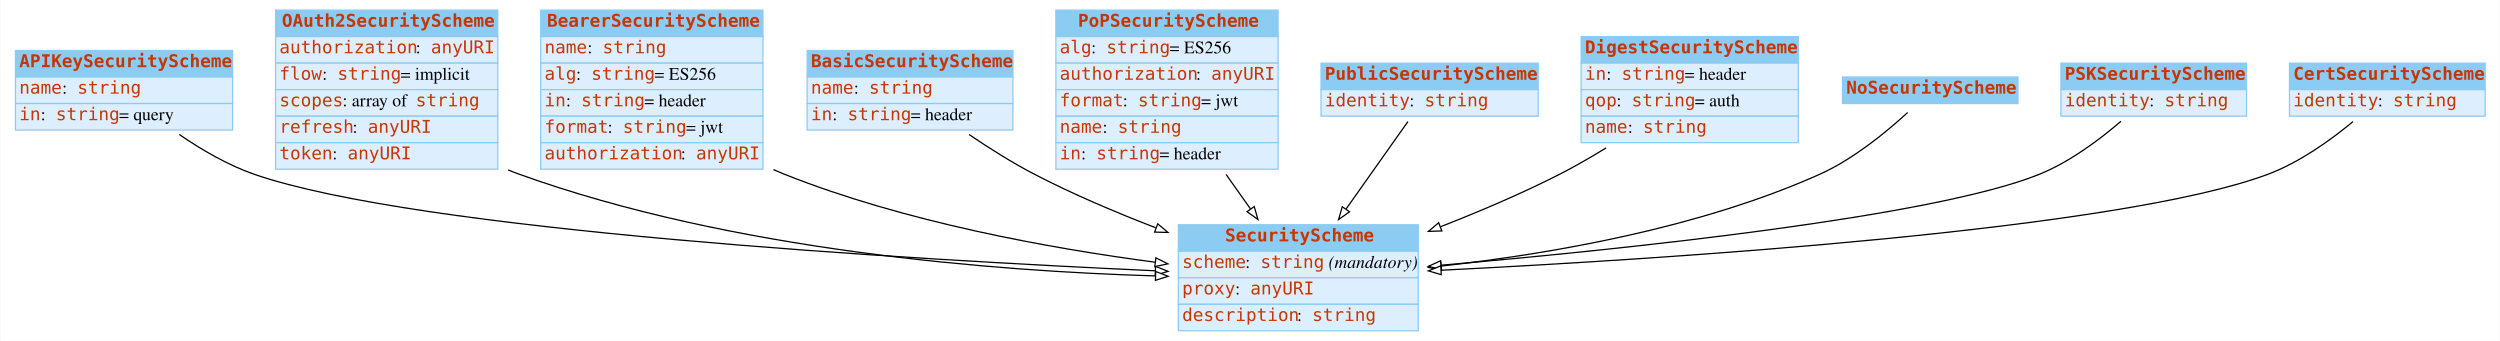
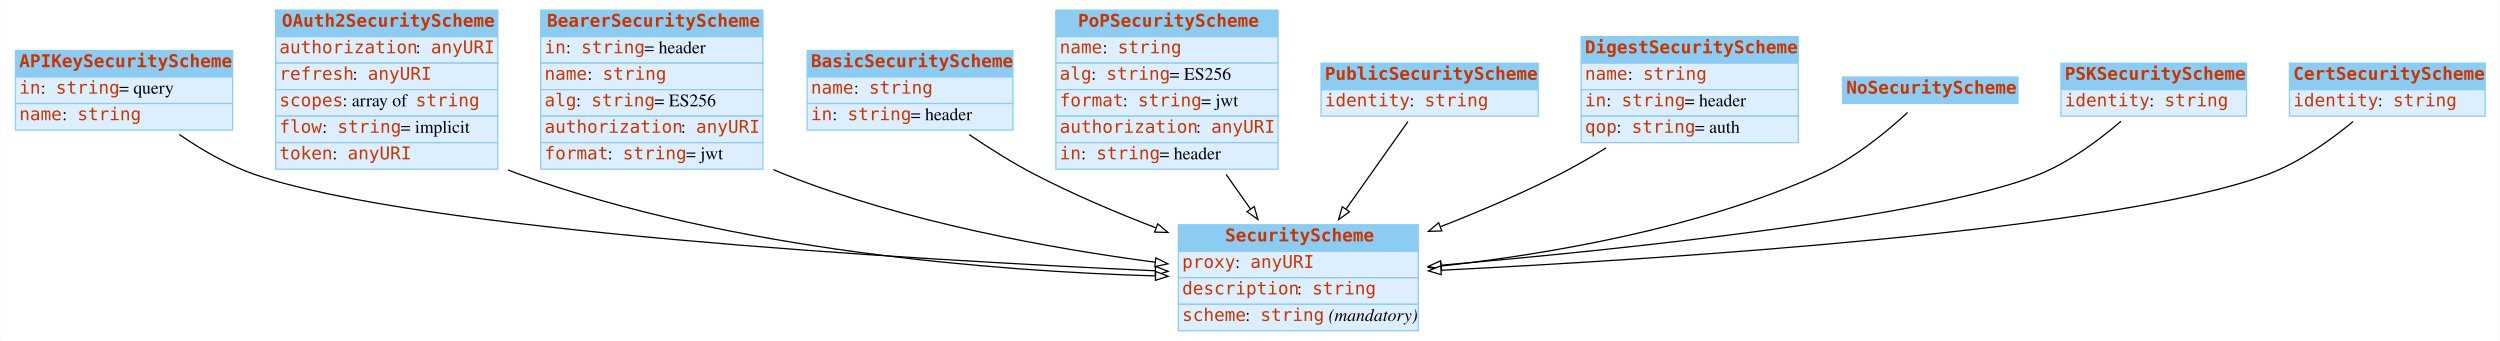
<svg xmlns="http://www.w3.org/2000/svg" width="1980pt" height="270pt" viewBox="0.00 0.00 1979.50 270.00">
  <g id="graph0" class="graph" transform="scale(1 1) rotate(0) translate(4 266)">
    <polygon fill="white" stroke="none" points="-4,4 -4,-266 1975.5,-266 1975.5,4 -4,4" />
    <g id="node1" class="node">
      <polygon fill="#8ccbf2" stroke="none" points="8,-205 8,-226 180,-226 180,-205 8,-205" />
      <polygon fill="none" stroke="#8ccbf2" points="8,-205 8,-226 180,-226 180,-205 8,-205" />
      <text text-anchor="start" x="11" y="-212.8" font-family="mono" font-weight="bold" font-size="14.00" fill="#c83500">APIKeySecurityScheme</text>
      <polygon fill="#ddeeff" stroke="none" points="8,-184 8,-205 180,-205 180,-184 8,-184" />
      <polygon fill="none" stroke="#8ccbf2" points="8,-184 8,-205 180,-205 180,-184 8,-184" />
-       <text text-anchor="start" x="11" y="-191.8" font-family="mono" font-size="14.00" fill="#c83500">name</text>
-       <text text-anchor="start" x="45" y="-191.8" font-family="Times,serif" font-size="14.00"> : </text>
-       <text text-anchor="start" x="57" y="-191.8" font-family="mono" font-size="14.00" fill="#c83500">string</text>
+       <text text-anchor="start" x="11" y="-191.8" font-family="mono" font-size="14.00" fill="#c83500">in</text>
+       <text text-anchor="start" x="28" y="-191.8" font-family="Times,serif" font-size="14.00"> : </text>
+       <text text-anchor="start" x="40" y="-191.8" font-family="mono" font-size="14.00" fill="#c83500">string</text>
+       <text text-anchor="start" x="90" y="-191.8" font-family="Times,serif" font-size="14.00"> = query</text>
      <polygon fill="#ddeeff" stroke="none" points="8,-163 8,-184 180,-184 180,-163 8,-163" />
      <polygon fill="none" stroke="#8ccbf2" points="8,-163 8,-184 180,-184 180,-163 8,-163" />
-       <text text-anchor="start" x="11" y="-170.8" font-family="mono" font-size="14.00" fill="#c83500">in</text>
-       <text text-anchor="start" x="28" y="-170.8" font-family="Times,serif" font-size="14.00"> : </text>
-       <text text-anchor="start" x="40" y="-170.8" font-family="mono" font-size="14.00" fill="#c83500">string</text>
-       <text text-anchor="start" x="90" y="-170.8" font-family="Times,serif" font-size="14.00"> = query</text>
+       <text text-anchor="start" x="11" y="-170.8" font-family="mono" font-size="14.00" fill="#c83500">name</text>
+       <text text-anchor="start" x="45" y="-170.8" font-family="Times,serif" font-size="14.00"> : </text>
+       <text text-anchor="start" x="57" y="-170.8" font-family="mono" font-size="14.00" fill="#c83500">string</text>
    </g>
    <g id="node3" class="node">
      <polygon fill="#8ccbf2" stroke="none" points="929,-67 929,-88 1119,-88 1119,-67 929,-67" />
      <polygon fill="none" stroke="#8ccbf2" points="929,-67 929,-88 1119,-88 1119,-67 929,-67" />
      <text text-anchor="start" x="966" y="-74.8" font-family="mono" font-weight="bold" font-size="14.00" fill="#c83500">SecurityScheme</text>
      <polygon fill="#ddeeff" stroke="none" points="929,-46 929,-67 1119,-67 1119,-46 929,-46" />
      <polygon fill="none" stroke="#8ccbf2" points="929,-46 929,-67 1119,-67 1119,-46 929,-46" />
-       <text text-anchor="start" x="932" y="-53.8" font-family="mono" font-size="14.00" fill="#c83500">scheme</text>
-       <text text-anchor="start" x="982" y="-53.8" font-family="Times,serif" font-size="14.00"> : </text>
-       <text text-anchor="start" x="994" y="-53.8" font-family="mono" font-size="14.00" fill="#c83500">string</text>
-       <text text-anchor="start" x="1044" y="-53.8" font-family="Times,serif" font-size="14.00"> </text>
-       <text text-anchor="start" x="1048" y="-53.8" font-family="Times,serif" font-style="italic" font-size="14.00">(mandatory)</text>
+       <text text-anchor="start" x="932" y="-53.8" font-family="mono" font-size="14.00" fill="#c83500">proxy</text>
+       <text text-anchor="start" x="974" y="-53.8" font-family="Times,serif" font-size="14.00"> : </text>
+       <text text-anchor="start" x="986" y="-53.8" font-family="mono" font-size="14.00" fill="#c83500">anyURI</text>
      <polygon fill="#ddeeff" stroke="none" points="929,-25 929,-46 1119,-46 1119,-25 929,-25" />
      <polygon fill="none" stroke="#8ccbf2" points="929,-25 929,-46 1119,-46 1119,-25 929,-25" />
-       <text text-anchor="start" x="932" y="-32.8" font-family="mono" font-size="14.00" fill="#c83500">proxy</text>
-       <text text-anchor="start" x="974" y="-32.8" font-family="Times,serif" font-size="14.00"> : </text>
-       <text text-anchor="start" x="986" y="-32.8" font-family="mono" font-size="14.00" fill="#c83500">anyURI</text>
+       <text text-anchor="start" x="932" y="-32.8" font-family="mono" font-size="14.00" fill="#c83500">description</text>
+       <text text-anchor="start" x="1023" y="-32.8" font-family="Times,serif" font-size="14.00"> : </text>
+       <text text-anchor="start" x="1035" y="-32.8" font-family="mono" font-size="14.00" fill="#c83500">string</text>
      <polygon fill="#ddeeff" stroke="none" points="929,-4 929,-25 1119,-25 1119,-4 929,-4" />
      <polygon fill="none" stroke="#8ccbf2" points="929,-4 929,-25 1119,-25 1119,-4 929,-4" />
-       <text text-anchor="start" x="932" y="-11.8" font-family="mono" font-size="14.00" fill="#c83500">description</text>
-       <text text-anchor="start" x="1023" y="-11.8" font-family="Times,serif" font-size="14.00"> : </text>
-       <text text-anchor="start" x="1035" y="-11.8" font-family="mono" font-size="14.00" fill="#c83500">string</text>
-     </g>
-     <g id="edge3" class="edge">
+       <text text-anchor="start" x="932" y="-11.8" font-family="mono" font-size="14.00" fill="#c83500">scheme</text>
+       <text text-anchor="start" x="982" y="-11.8" font-family="Times,serif" font-size="14.00"> : </text>
+       <text text-anchor="start" x="994" y="-11.8" font-family="mono" font-size="14.00" fill="#c83500">string</text>
+       <text text-anchor="start" x="1044" y="-11.8" font-family="Times,serif" font-size="14.00"> </text>
+       <text text-anchor="start" x="1048" y="-11.8" font-family="Times,serif" font-style="italic" font-size="14.00">(mandatory)</text>
+     </g>
+     <g id="edge6" class="edge">
      <path fill="none" stroke="black" d="M137.743,-159.48C155.219,-147.485 176.131,-135.236 197,-128 325.886,-83.313 715.665,-60.446 910.539,-51.547" />
      <polygon fill="white" stroke="black" points="910.978,-55.031 920.809,-51.083 910.661,-48.038 910.978,-55.031" />
    </g>
    <g id="node2" class="node">
      <polygon fill="#8ccbf2" stroke="none" points="214,-237 214,-258 390,-258 390,-237 214,-237" />
      <polygon fill="none" stroke="#8ccbf2" points="214,-237 214,-258 390,-258 390,-237 214,-237" />
      <text text-anchor="start" x="219" y="-244.8" font-family="mono" font-weight="bold" font-size="14.00" fill="#c83500">OAuth2SecurityScheme</text>
      <polygon fill="#ddeeff" stroke="none" points="214,-216 214,-237 390,-237 390,-216 214,-216" />
      <polygon fill="none" stroke="#8ccbf2" points="214,-216 214,-237 390,-237 390,-216 214,-216" />
      <text text-anchor="start" x="217" y="-223.8" font-family="mono" font-size="14.00" fill="#c83500">authorization</text>
      <text text-anchor="start" x="325" y="-223.8" font-family="Times,serif" font-size="14.00"> : </text>
      <text text-anchor="start" x="337" y="-223.8" font-family="mono" font-size="14.00" fill="#c83500">anyURI</text>
      <polygon fill="#ddeeff" stroke="none" points="214,-195 214,-216 390,-216 390,-195 214,-195" />
      <polygon fill="none" stroke="#8ccbf2" points="214,-195 214,-216 390,-216 390,-195 214,-195" />
-       <text text-anchor="start" x="217" y="-202.8" font-family="mono" font-size="14.00" fill="#c83500">flow</text>
-       <text text-anchor="start" x="251" y="-202.8" font-family="Times,serif" font-size="14.00"> : </text>
-       <text text-anchor="start" x="263" y="-202.8" font-family="mono" font-size="14.00" fill="#c83500">string</text>
-       <text text-anchor="start" x="313" y="-202.8" font-family="Times,serif" font-size="14.00"> = implicit</text>
+       <text text-anchor="start" x="217" y="-202.8" font-family="mono" font-size="14.00" fill="#c83500">refresh</text>
+       <text text-anchor="start" x="275" y="-202.8" font-family="Times,serif" font-size="14.00"> : </text>
+       <text text-anchor="start" x="287" y="-202.8" font-family="mono" font-size="14.00" fill="#c83500">anyURI</text>
      <polygon fill="#ddeeff" stroke="none" points="214,-174 214,-195 390,-195 390,-174 214,-174" />
      <polygon fill="none" stroke="#8ccbf2" points="214,-174 214,-195 390,-195 390,-174 214,-174" />
      <text text-anchor="start" x="217" y="-181.8" font-family="mono" font-size="14.00" fill="#c83500">scopes</text>
      <text text-anchor="start" x="267" y="-181.8" font-family="Times,serif" font-size="14.00"> : array of </text>
      <text text-anchor="start" x="325" y="-181.8" font-family="mono" font-size="14.00" fill="#c83500">string</text>
      <polygon fill="#ddeeff" stroke="none" points="214,-153 214,-174 390,-174 390,-153 214,-153" />
      <polygon fill="none" stroke="#8ccbf2" points="214,-153 214,-174 390,-174 390,-153 214,-153" />
-       <text text-anchor="start" x="217" y="-160.8" font-family="mono" font-size="14.00" fill="#c83500">refresh</text>
-       <text text-anchor="start" x="275" y="-160.8" font-family="Times,serif" font-size="14.00"> : </text>
-       <text text-anchor="start" x="287" y="-160.8" font-family="mono" font-size="14.00" fill="#c83500">anyURI</text>
+       <text text-anchor="start" x="217" y="-160.8" font-family="mono" font-size="14.00" fill="#c83500">flow</text>
+       <text text-anchor="start" x="251" y="-160.8" font-family="Times,serif" font-size="14.00"> : </text>
+       <text text-anchor="start" x="263" y="-160.8" font-family="mono" font-size="14.00" fill="#c83500">string</text>
+       <text text-anchor="start" x="313" y="-160.8" font-family="Times,serif" font-size="14.00"> = implicit</text>
      <polygon fill="#ddeeff" stroke="none" points="214,-132 214,-153 390,-153 390,-132 214,-132" />
      <polygon fill="none" stroke="#8ccbf2" points="214,-132 214,-153 390,-153 390,-132 214,-132" />
      <text text-anchor="start" x="217" y="-139.8" font-family="mono" font-size="14.00" fill="#c83500">token</text>
      <text text-anchor="start" x="259" y="-139.8" font-family="Times,serif" font-size="14.00"> : </text>
      <text text-anchor="start" x="271" y="-139.8" font-family="mono" font-size="14.00" fill="#c83500">anyURI</text>
    </g>
-     <g id="edge1" class="edge">
+     <g id="edge3" class="edge">
      <path fill="none" stroke="black" d="M398.186,-131.437C401.122,-130.209 404.063,-129.058 407,-128 575.48,-67.292 784.461,-51.241 910.857,-47.468" />
      <polygon fill="white" stroke="black" points="911.043,-50.965 920.942,-47.188 910.848,-43.968 911.043,-50.965" />
    </g>
    <g id="node4" class="node">
      <polygon fill="#8ccbf2" stroke="none" points="424,-237 424,-258 600,-258 600,-237 424,-237" />
      <polygon fill="none" stroke="#8ccbf2" points="424,-237 424,-258 600,-258 600,-237 424,-237" />
      <text text-anchor="start" x="429" y="-244.8" font-family="mono" font-weight="bold" font-size="14.00" fill="#c83500">BearerSecurityScheme</text>
      <polygon fill="#ddeeff" stroke="none" points="424,-216 424,-237 600,-237 600,-216 424,-216" />
      <polygon fill="none" stroke="#8ccbf2" points="424,-216 424,-237 600,-237 600,-216 424,-216" />
-       <text text-anchor="start" x="427" y="-223.8" font-family="mono" font-size="14.00" fill="#c83500">name</text>
-       <text text-anchor="start" x="461" y="-223.8" font-family="Times,serif" font-size="14.00"> : </text>
-       <text text-anchor="start" x="473" y="-223.8" font-family="mono" font-size="14.00" fill="#c83500">string</text>
+       <text text-anchor="start" x="427" y="-223.8" font-family="mono" font-size="14.00" fill="#c83500">in</text>
+       <text text-anchor="start" x="444" y="-223.8" font-family="Times,serif" font-size="14.00"> : </text>
+       <text text-anchor="start" x="456" y="-223.8" font-family="mono" font-size="14.00" fill="#c83500">string</text>
+       <text text-anchor="start" x="506" y="-223.8" font-family="Times,serif" font-size="14.00"> = header</text>
      <polygon fill="#ddeeff" stroke="none" points="424,-195 424,-216 600,-216 600,-195 424,-195" />
      <polygon fill="none" stroke="#8ccbf2" points="424,-195 424,-216 600,-216 600,-195 424,-195" />
-       <text text-anchor="start" x="427" y="-202.8" font-family="mono" font-size="14.00" fill="#c83500">alg</text>
-       <text text-anchor="start" x="452" y="-202.8" font-family="Times,serif" font-size="14.00"> : </text>
-       <text text-anchor="start" x="464" y="-202.8" font-family="mono" font-size="14.00" fill="#c83500">string</text>
-       <text text-anchor="start" x="514" y="-202.8" font-family="Times,serif" font-size="14.00"> = ES256</text>
+       <text text-anchor="start" x="427" y="-202.8" font-family="mono" font-size="14.00" fill="#c83500">name</text>
+       <text text-anchor="start" x="461" y="-202.8" font-family="Times,serif" font-size="14.00"> : </text>
+       <text text-anchor="start" x="473" y="-202.8" font-family="mono" font-size="14.00" fill="#c83500">string</text>
      <polygon fill="#ddeeff" stroke="none" points="424,-174 424,-195 600,-195 600,-174 424,-174" />
      <polygon fill="none" stroke="#8ccbf2" points="424,-174 424,-195 600,-195 600,-174 424,-174" />
-       <text text-anchor="start" x="427" y="-181.8" font-family="mono" font-size="14.00" fill="#c83500">in</text>
-       <text text-anchor="start" x="444" y="-181.8" font-family="Times,serif" font-size="14.00"> : </text>
-       <text text-anchor="start" x="456" y="-181.8" font-family="mono" font-size="14.00" fill="#c83500">string</text>
-       <text text-anchor="start" x="506" y="-181.8" font-family="Times,serif" font-size="14.00"> = header</text>
+       <text text-anchor="start" x="427" y="-181.8" font-family="mono" font-size="14.00" fill="#c83500">alg</text>
+       <text text-anchor="start" x="452" y="-181.8" font-family="Times,serif" font-size="14.00"> : </text>
+       <text text-anchor="start" x="464" y="-181.8" font-family="mono" font-size="14.00" fill="#c83500">string</text>
+       <text text-anchor="start" x="514" y="-181.8" font-family="Times,serif" font-size="14.00"> = ES256</text>
      <polygon fill="#ddeeff" stroke="none" points="424,-153 424,-174 600,-174 600,-153 424,-153" />
      <polygon fill="none" stroke="#8ccbf2" points="424,-153 424,-174 600,-174 600,-153 424,-153" />
-       <text text-anchor="start" x="427" y="-160.8" font-family="mono" font-size="14.00" fill="#c83500">format</text>
-       <text text-anchor="start" x="477" y="-160.8" font-family="Times,serif" font-size="14.00"> : </text>
-       <text text-anchor="start" x="489" y="-160.8" font-family="mono" font-size="14.00" fill="#c83500">string</text>
-       <text text-anchor="start" x="539" y="-160.8" font-family="Times,serif" font-size="14.00"> = jwt</text>
+       <text text-anchor="start" x="427" y="-160.8" font-family="mono" font-size="14.00" fill="#c83500">authorization</text>
+       <text text-anchor="start" x="535" y="-160.8" font-family="Times,serif" font-size="14.00"> : </text>
+       <text text-anchor="start" x="547" y="-160.8" font-family="mono" font-size="14.00" fill="#c83500">anyURI</text>
      <polygon fill="#ddeeff" stroke="none" points="424,-132 424,-153 600,-153 600,-132 424,-132" />
      <polygon fill="none" stroke="#8ccbf2" points="424,-132 424,-153 600,-153 600,-132 424,-132" />
-       <text text-anchor="start" x="427" y="-139.8" font-family="mono" font-size="14.00" fill="#c83500">authorization</text>
-       <text text-anchor="start" x="535" y="-139.8" font-family="Times,serif" font-size="14.00"> : </text>
-       <text text-anchor="start" x="547" y="-139.8" font-family="mono" font-size="14.00" fill="#c83500">anyURI</text>
-     </g>
-     <g id="edge8" class="edge">
+       <text text-anchor="start" x="427" y="-139.8" font-family="mono" font-size="14.00" fill="#c83500">format</text>
+       <text text-anchor="start" x="477" y="-139.8" font-family="Times,serif" font-size="14.00"> : </text>
+       <text text-anchor="start" x="489" y="-139.8" font-family="mono" font-size="14.00" fill="#c83500">string</text>
+       <text text-anchor="start" x="539" y="-139.8" font-family="Times,serif" font-size="14.00"> = jwt</text>
+     </g>
+     <g id="edge1" class="edge">
      <path fill="none" stroke="black" d="M608.283,-131.694C611.19,-130.39 614.099,-129.155 617,-128 712.198,-90.108 827.234,-69.319 910.686,-58.324" />
      <polygon fill="white" stroke="black" points="911.233,-61.782 920.703,-57.031 910.337,-54.84 911.233,-61.782" />
    </g>
    <g id="node5" class="node">
      <polygon fill="#8ccbf2" stroke="none" points="635,-205 635,-226 798,-226 798,-205 635,-205" />
      <polygon fill="none" stroke="#8ccbf2" points="635,-205 635,-226 798,-226 798,-205 635,-205" />
      <text text-anchor="start" x="638" y="-212.8" font-family="mono" font-weight="bold" font-size="14.00" fill="#c83500">BasicSecurityScheme</text>
      <polygon fill="#ddeeff" stroke="none" points="635,-184 635,-205 798,-205 798,-184 635,-184" />
      <polygon fill="none" stroke="#8ccbf2" points="635,-184 635,-205 798,-205 798,-184 635,-184" />
      <text text-anchor="start" x="638" y="-191.8" font-family="mono" font-size="14.00" fill="#c83500">name</text>
      <text text-anchor="start" x="672" y="-191.8" font-family="Times,serif" font-size="14.00"> : </text>
      <text text-anchor="start" x="684" y="-191.8" font-family="mono" font-size="14.00" fill="#c83500">string</text>
      <polygon fill="#ddeeff" stroke="none" points="635,-163 635,-184 798,-184 798,-163 635,-163" />
      <polygon fill="none" stroke="#8ccbf2" points="635,-163 635,-184 798,-184 798,-163 635,-163" />
      <text text-anchor="start" x="638" y="-170.8" font-family="mono" font-size="14.00" fill="#c83500">in</text>
      <text text-anchor="start" x="655" y="-170.8" font-family="Times,serif" font-size="14.00"> : </text>
      <text text-anchor="start" x="667" y="-170.8" font-family="mono" font-size="14.00" fill="#c83500">string</text>
      <text text-anchor="start" x="717" y="-170.8" font-family="Times,serif" font-size="14.00"> = header</text>
    </g>
-     <g id="edge9" class="edge">
+     <g id="edge2" class="edge">
      <path fill="none" stroke="black" d="M763.301,-159.421C779.269,-148.583 797.492,-137.09 815,-128 845.282,-112.278 879.338,-97.824 911.03,-85.614" />
      <polygon fill="white" stroke="black" points="912.685,-88.729 920.783,-81.897 910.192,-82.188 912.685,-88.729" />
    </g>
    <g id="node6" class="node">
      <polygon fill="#8ccbf2" stroke="none" points="832,-237 832,-258 1008,-258 1008,-237 832,-237" />
      <polygon fill="none" stroke="#8ccbf2" points="832,-237 832,-258 1008,-258 1008,-237 832,-237" />
      <text text-anchor="start" x="849.5" y="-244.8" font-family="mono" font-weight="bold" font-size="14.00" fill="#c83500">PoPSecurityScheme</text>
      <polygon fill="#ddeeff" stroke="none" points="832,-216 832,-237 1008,-237 1008,-216 832,-216" />
      <polygon fill="none" stroke="#8ccbf2" points="832,-216 832,-237 1008,-237 1008,-216 832,-216" />
-       <text text-anchor="start" x="835" y="-223.8" font-family="mono" font-size="14.00" fill="#c83500">alg</text>
-       <text text-anchor="start" x="860" y="-223.8" font-family="Times,serif" font-size="14.00"> : </text>
-       <text text-anchor="start" x="872" y="-223.8" font-family="mono" font-size="14.00" fill="#c83500">string</text>
-       <text text-anchor="start" x="922" y="-223.8" font-family="Times,serif" font-size="14.00"> = ES256</text>
+       <text text-anchor="start" x="835" y="-223.8" font-family="mono" font-size="14.00" fill="#c83500">name</text>
+       <text text-anchor="start" x="869" y="-223.8" font-family="Times,serif" font-size="14.00"> : </text>
+       <text text-anchor="start" x="881" y="-223.8" font-family="mono" font-size="14.00" fill="#c83500">string</text>
      <polygon fill="#ddeeff" stroke="none" points="832,-195 832,-216 1008,-216 1008,-195 832,-195" />
      <polygon fill="none" stroke="#8ccbf2" points="832,-195 832,-216 1008,-216 1008,-195 832,-195" />
-       <text text-anchor="start" x="835" y="-202.8" font-family="mono" font-size="14.00" fill="#c83500">authorization</text>
-       <text text-anchor="start" x="943" y="-202.8" font-family="Times,serif" font-size="14.00"> : </text>
-       <text text-anchor="start" x="955" y="-202.8" font-family="mono" font-size="14.00" fill="#c83500">anyURI</text>
+       <text text-anchor="start" x="835" y="-202.8" font-family="mono" font-size="14.00" fill="#c83500">alg</text>
+       <text text-anchor="start" x="860" y="-202.8" font-family="Times,serif" font-size="14.00"> : </text>
+       <text text-anchor="start" x="872" y="-202.8" font-family="mono" font-size="14.00" fill="#c83500">string</text>
+       <text text-anchor="start" x="922" y="-202.8" font-family="Times,serif" font-size="14.00"> = ES256</text>
      <polygon fill="#ddeeff" stroke="none" points="832,-174 832,-195 1008,-195 1008,-174 832,-174" />
      <polygon fill="none" stroke="#8ccbf2" points="832,-174 832,-195 1008,-195 1008,-174 832,-174" />
      <text text-anchor="start" x="835" y="-181.8" font-family="mono" font-size="14.00" fill="#c83500">format</text>
      <text text-anchor="start" x="885" y="-181.8" font-family="Times,serif" font-size="14.00"> : </text>
      <text text-anchor="start" x="897" y="-181.8" font-family="mono" font-size="14.00" fill="#c83500">string</text>
      <text text-anchor="start" x="947" y="-181.8" font-family="Times,serif" font-size="14.00"> = jwt</text>
      <polygon fill="#ddeeff" stroke="none" points="832,-153 832,-174 1008,-174 1008,-153 832,-153" />
      <polygon fill="none" stroke="#8ccbf2" points="832,-153 832,-174 1008,-174 1008,-153 832,-153" />
-       <text text-anchor="start" x="835" y="-160.8" font-family="mono" font-size="14.00" fill="#c83500">name</text>
-       <text text-anchor="start" x="869" y="-160.8" font-family="Times,serif" font-size="14.00"> : </text>
-       <text text-anchor="start" x="881" y="-160.8" font-family="mono" font-size="14.00" fill="#c83500">string</text>
+       <text text-anchor="start" x="835" y="-160.8" font-family="mono" font-size="14.00" fill="#c83500">authorization</text>
+       <text text-anchor="start" x="943" y="-160.8" font-family="Times,serif" font-size="14.00"> : </text>
+       <text text-anchor="start" x="955" y="-160.8" font-family="mono" font-size="14.00" fill="#c83500">anyURI</text>
      <polygon fill="#ddeeff" stroke="none" points="832,-132 832,-153 1008,-153 1008,-132 832,-132" />
      <polygon fill="none" stroke="#8ccbf2" points="832,-132 832,-153 1008,-153 1008,-132 832,-132" />
      <text text-anchor="start" x="835" y="-139.8" font-family="mono" font-size="14.00" fill="#c83500">in</text>
      <text text-anchor="start" x="852" y="-139.8" font-family="Times,serif" font-size="14.00"> : </text>
      <text text-anchor="start" x="864" y="-139.8" font-family="mono" font-size="14.00" fill="#c83500">string</text>
      <text text-anchor="start" x="914" y="-139.8" font-family="Times,serif" font-size="14.00"> = header</text>
    </g>
-     <g id="edge6" class="edge">
+     <g id="edge4" class="edge">
      <path fill="none" stroke="black" d="M966.828,-127.811C973.283,-118.686 979.846,-109.41 986.113,-100.552" />
      <polygon fill="white" stroke="black" points="989.099,-102.391 992.018,-92.206 983.385,-98.348 989.099,-102.391" />
    </g>
    <g id="node7" class="node">
      <polygon fill="#8ccbf2" stroke="none" points="1042,-195 1042,-216 1214,-216 1214,-195 1042,-195" />
      <polygon fill="none" stroke="#8ccbf2" points="1042,-195 1042,-216 1214,-216 1214,-195 1042,-195" />
      <text text-anchor="start" x="1045" y="-202.8" font-family="mono" font-weight="bold" font-size="14.00" fill="#c83500">PublicSecurityScheme</text>
      <polygon fill="#ddeeff" stroke="none" points="1042,-174 1042,-195 1214,-195 1214,-174 1042,-174" />
      <polygon fill="none" stroke="#8ccbf2" points="1042,-174 1042,-195 1214,-195 1214,-174 1042,-174" />
      <text text-anchor="start" x="1045" y="-181.8" font-family="mono" font-size="14.00" fill="#c83500">identity</text>
      <text text-anchor="start" x="1112" y="-181.8" font-family="Times,serif" font-size="14.00"> : </text>
      <text text-anchor="start" x="1124" y="-181.8" font-family="mono" font-size="14.00" fill="#c83500">string</text>
    </g>
    <g id="edge10" class="edge">
      <path fill="none" stroke="black" d="M1110.83,-169.726C1097.51,-150.906 1078.56,-124.116 1061.76,-100.366" />
      <polygon fill="white" stroke="black" points="1064.55,-98.252 1055.91,-92.11 1058.83,-102.295 1064.55,-98.252" />
    </g>
    <g id="node8" class="node">
      <polygon fill="#8ccbf2" stroke="none" points="1248,-216 1248,-237 1420,-237 1420,-216 1248,-216" />
      <polygon fill="none" stroke="#8ccbf2" points="1248,-216 1248,-237 1420,-237 1420,-216 1248,-216" />
      <text text-anchor="start" x="1251" y="-223.8" font-family="mono" font-weight="bold" font-size="14.00" fill="#c83500">DigestSecurityScheme</text>
      <polygon fill="#ddeeff" stroke="none" points="1248,-195 1248,-216 1420,-216 1420,-195 1248,-195" />
      <polygon fill="none" stroke="#8ccbf2" points="1248,-195 1248,-216 1420,-216 1420,-195 1248,-195" />
-       <text text-anchor="start" x="1251" y="-202.8" font-family="mono" font-size="14.00" fill="#c83500">in</text>
-       <text text-anchor="start" x="1268" y="-202.8" font-family="Times,serif" font-size="14.00"> : </text>
-       <text text-anchor="start" x="1280" y="-202.8" font-family="mono" font-size="14.00" fill="#c83500">string</text>
-       <text text-anchor="start" x="1330" y="-202.8" font-family="Times,serif" font-size="14.00"> = header</text>
+       <text text-anchor="start" x="1251" y="-202.8" font-family="mono" font-size="14.00" fill="#c83500">name</text>
+       <text text-anchor="start" x="1285" y="-202.8" font-family="Times,serif" font-size="14.00"> : </text>
+       <text text-anchor="start" x="1297" y="-202.8" font-family="mono" font-size="14.00" fill="#c83500">string</text>
      <polygon fill="#ddeeff" stroke="none" points="1248,-174 1248,-195 1420,-195 1420,-174 1248,-174" />
      <polygon fill="none" stroke="#8ccbf2" points="1248,-174 1248,-195 1420,-195 1420,-174 1248,-174" />
-       <text text-anchor="start" x="1251" y="-181.8" font-family="mono" font-size="14.00" fill="#c83500">qop</text>
-       <text text-anchor="start" x="1276" y="-181.8" font-family="Times,serif" font-size="14.00"> : </text>
-       <text text-anchor="start" x="1288" y="-181.8" font-family="mono" font-size="14.00" fill="#c83500">string</text>
-       <text text-anchor="start" x="1338" y="-181.8" font-family="Times,serif" font-size="14.00"> = auth</text>
+       <text text-anchor="start" x="1251" y="-181.8" font-family="mono" font-size="14.00" fill="#c83500">in</text>
+       <text text-anchor="start" x="1268" y="-181.8" font-family="Times,serif" font-size="14.00"> : </text>
+       <text text-anchor="start" x="1280" y="-181.8" font-family="mono" font-size="14.00" fill="#c83500">string</text>
+       <text text-anchor="start" x="1330" y="-181.8" font-family="Times,serif" font-size="14.00"> = header</text>
      <polygon fill="#ddeeff" stroke="none" points="1248,-153 1248,-174 1420,-174 1420,-153 1248,-153" />
      <polygon fill="none" stroke="#8ccbf2" points="1248,-153 1248,-174 1420,-174 1420,-153 1248,-153" />
-       <text text-anchor="start" x="1251" y="-160.8" font-family="mono" font-size="14.00" fill="#c83500">name</text>
-       <text text-anchor="start" x="1285" y="-160.8" font-family="Times,serif" font-size="14.00"> : </text>
-       <text text-anchor="start" x="1297" y="-160.8" font-family="mono" font-size="14.00" fill="#c83500">string</text>
-     </g>
-     <g id="edge7" class="edge">
+       <text text-anchor="start" x="1251" y="-160.8" font-family="mono" font-size="14.00" fill="#c83500">qop</text>
+       <text text-anchor="start" x="1276" y="-160.8" font-family="Times,serif" font-size="14.00"> : </text>
+       <text text-anchor="start" x="1288" y="-160.8" font-family="mono" font-size="14.00" fill="#c83500">string</text>
+       <text text-anchor="start" x="1338" y="-160.8" font-family="Times,serif" font-size="14.00"> = auth</text>
+     </g>
+     <g id="edge9" class="edge">
      <path fill="none" stroke="black" d="M1267.81,-148.902C1255.8,-141.497 1243.2,-134.221 1231,-128 1201.17,-112.792 1167.77,-98.587 1136.66,-86.453" />
      <polygon fill="white" stroke="black" points="1137.68,-83.093 1127.09,-82.755 1135.16,-89.623 1137.68,-83.093" />
    </g>
    <g id="node9" class="node">
      <polygon fill="#8ccbf2" stroke="none" points="1455,-184 1455,-205 1594,-205 1594,-184 1455,-184" />
      <polygon fill="none" stroke="#8ccbf2" points="1455,-184 1455,-205 1594,-205 1594,-184 1455,-184" />
      <text text-anchor="start" x="1458" y="-191.8" font-family="mono" font-weight="bold" font-size="14.00" fill="#c83500">NoSecurityScheme</text>
    </g>
-     <g id="edge4" class="edge">
+     <g id="edge7" class="edge">
      <path fill="none" stroke="black" d="M1506.58,-176.899C1490.05,-161.678 1463.82,-140.018 1437,-128 1341.11,-85.027 1222.63,-64.773 1137.19,-55.275" />
      <polygon fill="white" stroke="black" points="1137.52,-51.79 1127.21,-54.196 1136.77,-58.75 1137.52,-51.79" />
    </g>
    <g id="node10" class="node">
      <polygon fill="#8ccbf2" stroke="none" points="1628,-195 1628,-216 1775,-216 1775,-195 1628,-195" />
      <polygon fill="none" stroke="#8ccbf2" points="1628,-195 1628,-216 1775,-216 1775,-195 1628,-195" />
      <text text-anchor="start" x="1631" y="-202.8" font-family="mono" font-weight="bold" font-size="14.00" fill="#c83500">PSKSecurityScheme</text>
      <polygon fill="#ddeeff" stroke="none" points="1628,-174 1628,-195 1775,-195 1775,-174 1628,-174" />
      <polygon fill="none" stroke="#8ccbf2" points="1628,-174 1628,-195 1775,-195 1775,-174 1628,-174" />
      <text text-anchor="start" x="1631" y="-181.8" font-family="mono" font-size="14.00" fill="#c83500">identity</text>
      <text text-anchor="start" x="1698" y="-181.8" font-family="Times,serif" font-size="14.00"> : </text>
      <text text-anchor="start" x="1710" y="-181.8" font-family="mono" font-size="14.00" fill="#c83500">string</text>
    </g>
-     <g id="edge2" class="edge">
+     <g id="edge5" class="edge">
      <path fill="none" stroke="black" d="M1675.56,-169.961C1658.59,-155.376 1635.06,-137.749 1611,-128 1527.43,-94.142 1283.08,-68.674 1137.32,-55.98" />
      <polygon fill="white" stroke="black" points="1137.27,-52.462 1127,-55.089 1136.66,-59.437 1137.27,-52.462" />
    </g>
    <g id="node11" class="node">
      <polygon fill="#8ccbf2" stroke="none" points="1809,-195 1809,-216 1964,-216 1964,-195 1809,-195" />
      <polygon fill="none" stroke="#8ccbf2" points="1809,-195 1809,-216 1964,-216 1964,-195 1809,-195" />
      <text text-anchor="start" x="1812" y="-202.8" font-family="mono" font-weight="bold" font-size="14.00" fill="#c83500">CertSecurityScheme</text>
      <polygon fill="#ddeeff" stroke="none" points="1809,-174 1809,-195 1964,-195 1964,-174 1809,-174" />
      <polygon fill="none" stroke="#8ccbf2" points="1809,-174 1809,-195 1964,-195 1964,-174 1809,-174" />
      <text text-anchor="start" x="1812" y="-181.8" font-family="mono" font-size="14.00" fill="#c83500">identity</text>
      <text text-anchor="start" x="1879" y="-181.8" font-family="Times,serif" font-size="14.00"> : </text>
      <text text-anchor="start" x="1891" y="-181.8" font-family="mono" font-size="14.00" fill="#c83500">string</text>
    </g>
-     <g id="edge5" class="edge">
+     <g id="edge8" class="edge">
      <path fill="none" stroke="black" d="M1859.35,-169.708C1841.6,-155.022 1817.02,-137.378 1792,-128 1674.95,-84.126 1320.93,-61.191 1137.27,-51.97" />
      <polygon fill="white" stroke="black" points="1137.2,-48.462 1127.04,-51.462 1136.85,-55.453 1137.2,-48.462" />
    </g>
  </g>
</svg>
